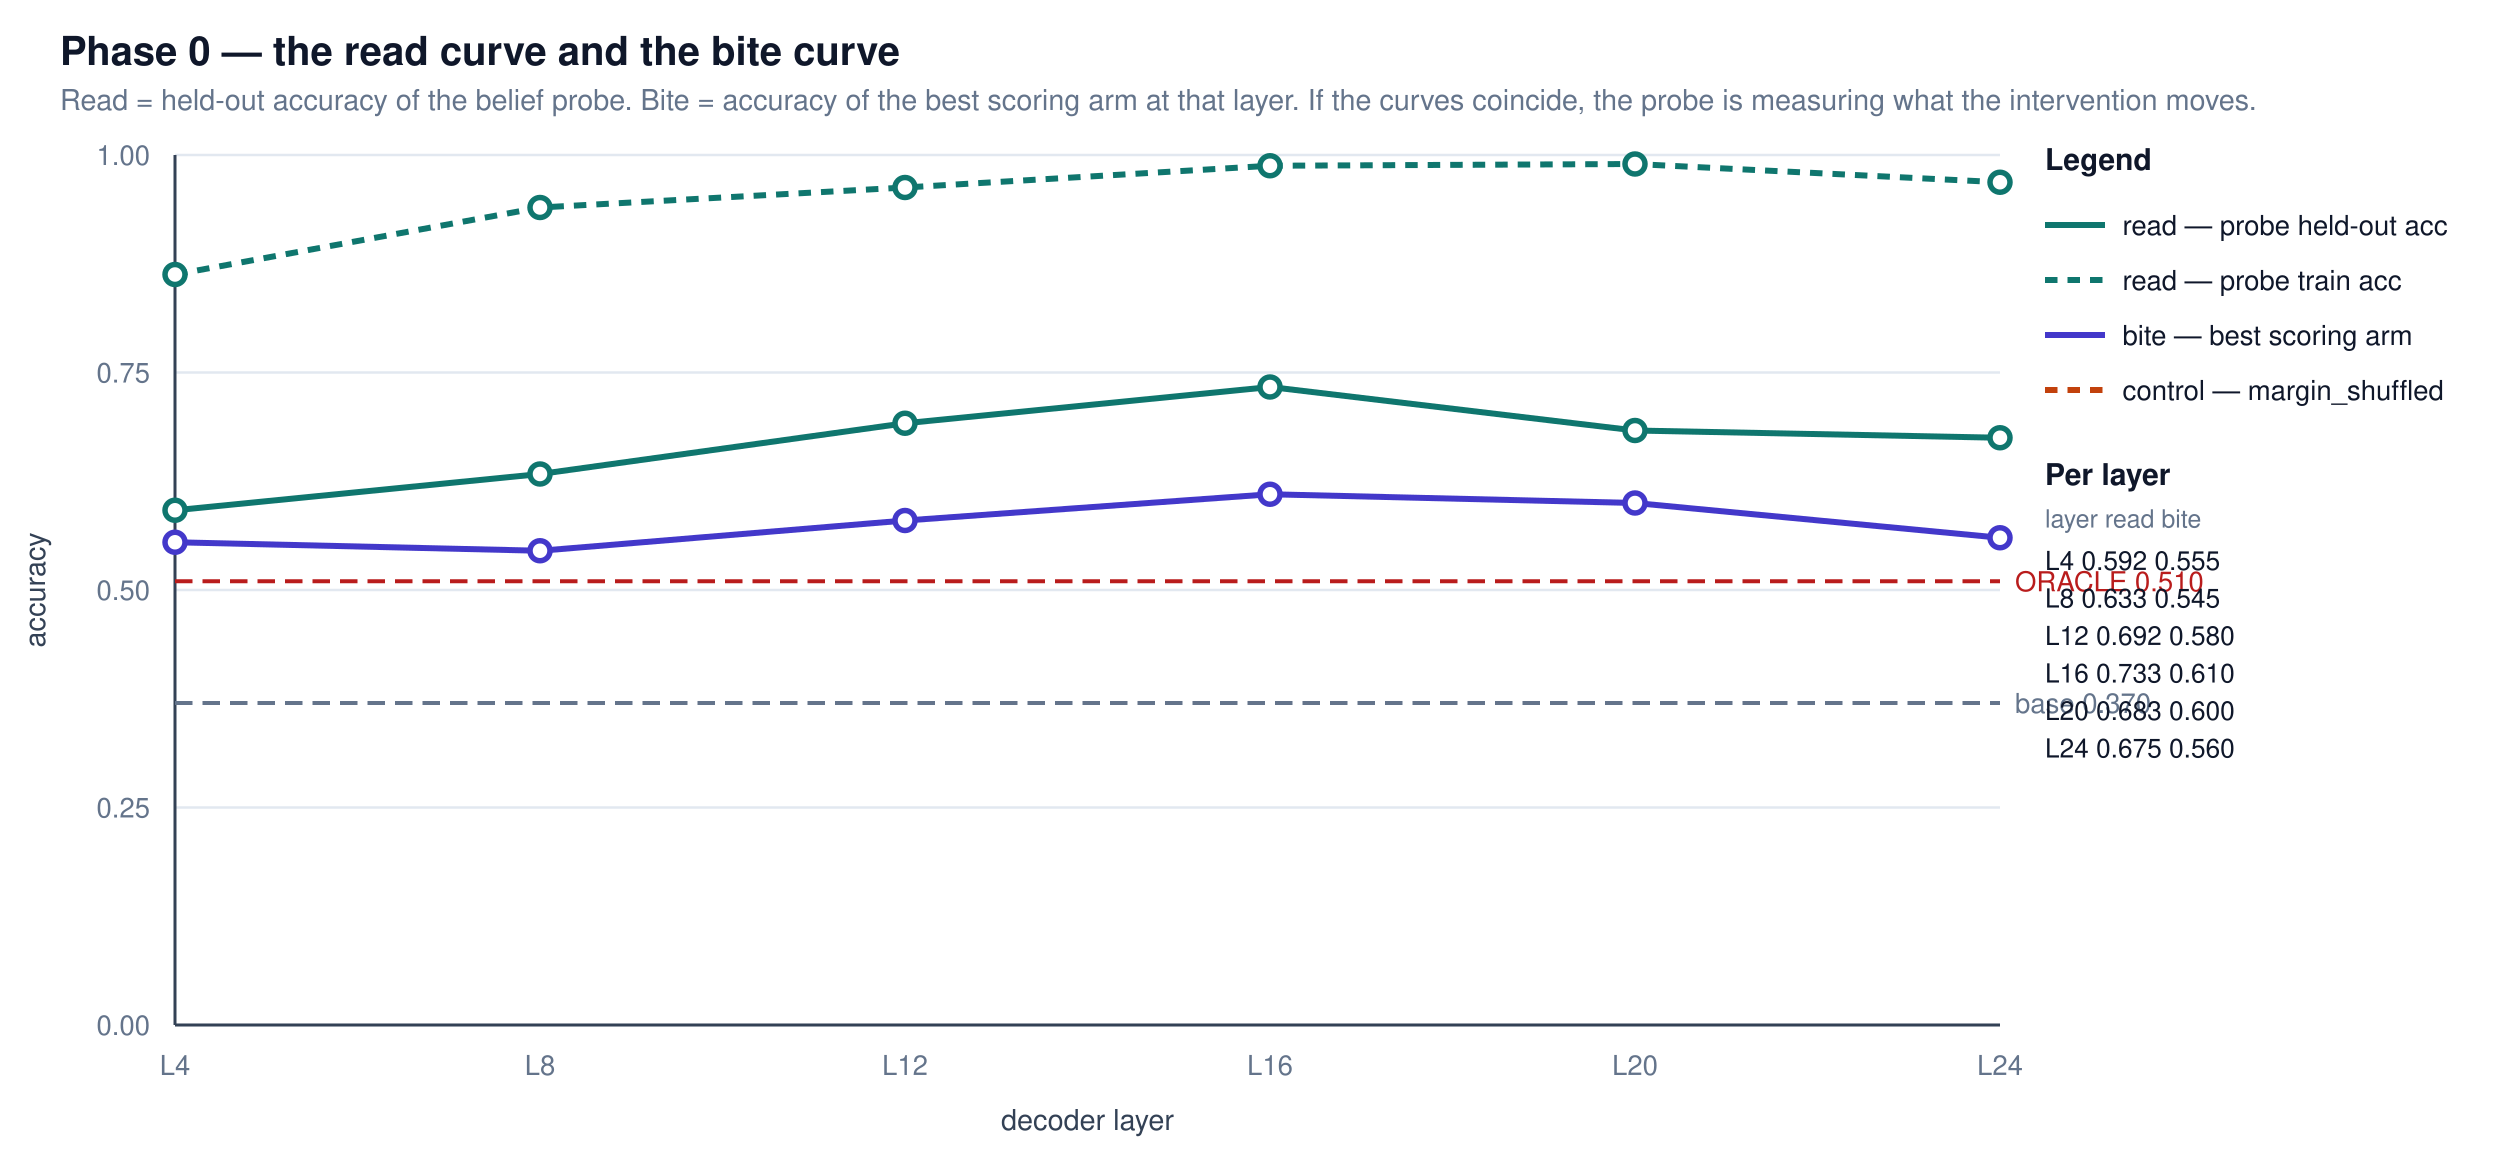
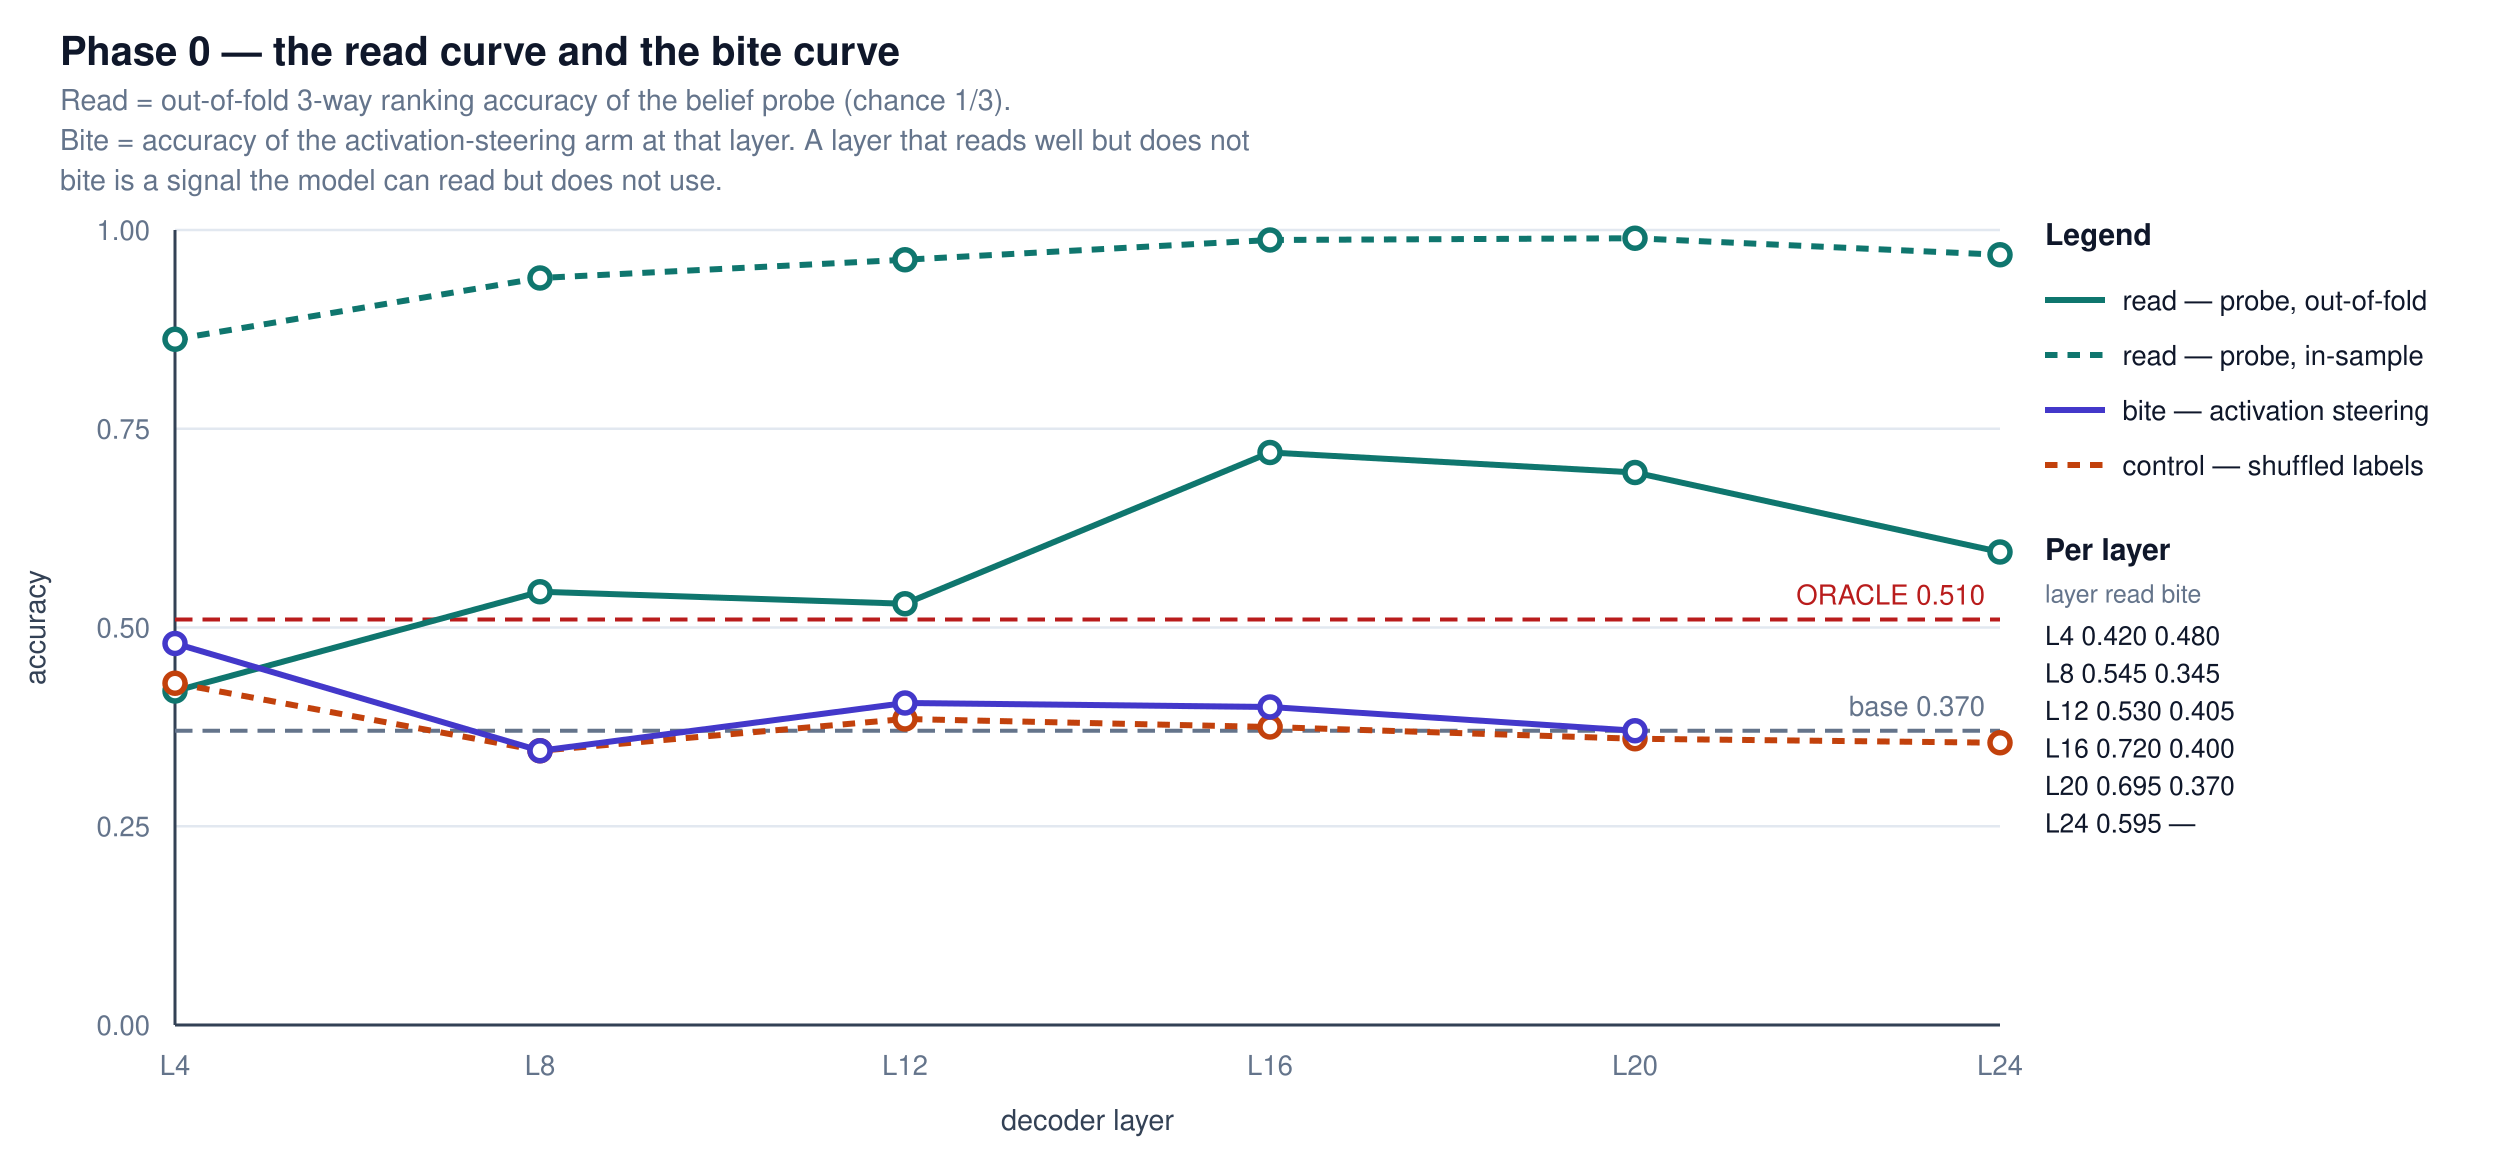
<svg xmlns="http://www.w3.org/2000/svg" viewBox="0 0 1000 470" width="1000" height="470" font-family="Helvetica,Arial,sans-serif">
  <rect width="1000" height="470" fill="#ffffff" />
  <text x="24" y="26" font-size="16" font-weight="bold" fill="#0f172a">Phase 0 — the read curve and the bite curve</text>
-   <text x="24" y="44" font-size="11.5" fill="#64748b">Read = held-out accuracy of the belief probe. Bite = accuracy of the best scoring arm at that layer. If the curves coincide, the probe is measuring what the intervention moves.</text>
+   <text x="24" y="44" font-size="11.5" fill="#64748b">Read = out-of-fold 3-way ranking accuracy of the belief probe (chance 1/3).</text>
+   <text x="24" y="60" font-size="11.5" fill="#64748b">Bite = accuracy of the activation-steering arm at that layer. A layer that reads well but does not</text>
+   <text x="24" y="76" font-size="11.5" fill="#64748b">bite is a signal the model can read but does not use.</text>
  <line x1="70" y1="410.0" x2="800" y2="410.0" stroke="#e2e8f0" stroke-width="1" />
  <text x="60" y="414.0" font-size="11" fill="#64748b" text-anchor="end">0.00</text>
-   <line x1="70" y1="323.0" x2="800" y2="323.0" stroke="#e2e8f0" stroke-width="1" />
-   <text x="60" y="327.0" font-size="11" fill="#64748b" text-anchor="end">0.25</text>
-   <line x1="70" y1="236.0" x2="800" y2="236.0" stroke="#e2e8f0" stroke-width="1" />
-   <text x="60" y="240.0" font-size="11" fill="#64748b" text-anchor="end">0.50</text>
-   <line x1="70" y1="149.0" x2="800" y2="149.0" stroke="#e2e8f0" stroke-width="1" />
-   <text x="60" y="153.0" font-size="11" fill="#64748b" text-anchor="end">0.75</text>
-   <line x1="70" y1="62.0" x2="800" y2="62.0" stroke="#e2e8f0" stroke-width="1" />
-   <text x="60" y="66.0" font-size="11" fill="#64748b" text-anchor="end">1.00</text>
-   <line x1="70" y1="62" x2="70" y2="410" stroke="#334155" stroke-width="1.2" />
+   <line x1="70" y1="330.5" x2="800" y2="330.5" stroke="#e2e8f0" stroke-width="1" />
+   <text x="60" y="334.5" font-size="11" fill="#64748b" text-anchor="end">0.25</text>
+   <line x1="70" y1="251.0" x2="800" y2="251.0" stroke="#e2e8f0" stroke-width="1" />
+   <text x="60" y="255.0" font-size="11" fill="#64748b" text-anchor="end">0.50</text>
+   <line x1="70" y1="171.5" x2="800" y2="171.5" stroke="#e2e8f0" stroke-width="1" />
+   <text x="60" y="175.5" font-size="11" fill="#64748b" text-anchor="end">0.75</text>
+   <line x1="70" y1="92.0" x2="800" y2="92.0" stroke="#e2e8f0" stroke-width="1" />
+   <text x="60" y="96.0" font-size="11" fill="#64748b" text-anchor="end">1.00</text>
+   <line x1="70" y1="92" x2="70" y2="410" stroke="#334155" stroke-width="1.2" />
  <line x1="70" y1="410" x2="800" y2="410" stroke="#334155" stroke-width="1.2" />
  <text x="70.0" y="430" font-size="11" fill="#64748b" text-anchor="middle">L4</text>
  <text x="216.0" y="430" font-size="11" fill="#64748b" text-anchor="middle">L8</text>
  <text x="362.0" y="430" font-size="11" fill="#64748b" text-anchor="middle">L12</text>
  <text x="508.0" y="430" font-size="11" fill="#64748b" text-anchor="middle">L16</text>
  <text x="654.0" y="430" font-size="11" fill="#64748b" text-anchor="middle">L20</text>
  <text x="800.0" y="430" font-size="11" fill="#64748b" text-anchor="middle">L24</text>
  <text x="435.0" y="452" font-size="11.5" fill="#334155" text-anchor="middle">decoder layer</text>
-   <text x="18" y="236.0" font-size="11.5" fill="#334155" text-anchor="middle" transform="rotate(-90 18 236.0)">accuracy</text>
-   <line x1="70" y1="281.2" x2="800" y2="281.2" stroke="#64748b" stroke-width="1.6" stroke-dasharray="7 4" />
-   <text x="806" y="285.2" font-size="11" fill="#64748b">base 0.370</text>
-   <line x1="70" y1="232.5" x2="800" y2="232.5" stroke="#b91c1c" stroke-width="1.6" stroke-dasharray="7 4" />
-   <text x="806" y="236.5" font-size="11" fill="#b91c1c">ORACLE 0.510</text>
-   <polyline points="70.0,109.8 216.0,83.0 362.0,75.0 508.0,66.3 654.0,65.6 800.0,72.9" fill="none" stroke="#0f766e" stroke-width="2.4" stroke-dasharray="5 4" />
-   <circle cx="70.0" cy="109.8" r="4" fill="#ffffff" stroke="#0f766e" stroke-width="2.2" />
-   <circle cx="216.0" cy="83.0" r="4" fill="#ffffff" stroke="#0f766e" stroke-width="2.2" />
-   <circle cx="362.0" cy="75.0" r="4" fill="#ffffff" stroke="#0f766e" stroke-width="2.2" />
-   <circle cx="508.0" cy="66.3" r="4" fill="#ffffff" stroke="#0f766e" stroke-width="2.2" />
-   <circle cx="654.0" cy="65.6" r="4" fill="#ffffff" stroke="#0f766e" stroke-width="2.2" />
-   <circle cx="800.0" cy="72.9" r="4" fill="#ffffff" stroke="#0f766e" stroke-width="2.2" />
-   <polyline points="70.0,204.1 216.0,189.6 362.0,169.3 508.0,154.8 654.0,172.2 800.0,175.1" fill="none" stroke="#0f766e" stroke-width="2.4" />
-   <circle cx="70.0" cy="204.1" r="4" fill="#ffffff" stroke="#0f766e" stroke-width="2.2" />
-   <circle cx="216.0" cy="189.6" r="4" fill="#ffffff" stroke="#0f766e" stroke-width="2.2" />
-   <circle cx="362.0" cy="169.3" r="4" fill="#ffffff" stroke="#0f766e" stroke-width="2.2" />
-   <circle cx="508.0" cy="154.8" r="4" fill="#ffffff" stroke="#0f766e" stroke-width="2.2" />
-   <circle cx="654.0" cy="172.2" r="4" fill="#ffffff" stroke="#0f766e" stroke-width="2.2" />
-   <circle cx="800.0" cy="175.1" r="4" fill="#ffffff" stroke="#0f766e" stroke-width="2.2" />
-   <polyline points="70.0,216.9 216.0,220.3 362.0,208.2 508.0,197.7 654.0,201.2 800.0,215.1" fill="none" stroke="#4338ca" stroke-width="2.4" />
-   <circle cx="70.0" cy="216.9" r="4" fill="#ffffff" stroke="#4338ca" stroke-width="2.2" />
-   <circle cx="216.0" cy="220.3" r="4" fill="#ffffff" stroke="#4338ca" stroke-width="2.2" />
-   <circle cx="362.0" cy="208.2" r="4" fill="#ffffff" stroke="#4338ca" stroke-width="2.2" />
-   <circle cx="508.0" cy="197.7" r="4" fill="#ffffff" stroke="#4338ca" stroke-width="2.2" />
-   <circle cx="654.0" cy="201.2" r="4" fill="#ffffff" stroke="#4338ca" stroke-width="2.2" />
-   <circle cx="800.0" cy="215.1" r="4" fill="#ffffff" stroke="#4338ca" stroke-width="2.2" />
-   <text x="818" y="68" font-size="12" font-weight="bold" fill="#0f172a">Legend</text>
-   <line x1="818" y1="90" x2="842" y2="90" stroke="#0f766e" stroke-width="2.4" />
-   <text x="849" y="94" font-size="11" fill="#0f172a">read — probe held-out acc</text>
-   <line x1="818" y1="112" x2="842" y2="112" stroke="#0f766e" stroke-width="2.4" stroke-dasharray="5 4" />
-   <text x="849" y="116" font-size="11" fill="#0f172a">read — probe train acc</text>
-   <line x1="818" y1="134" x2="842" y2="134" stroke="#4338ca" stroke-width="2.4" />
-   <text x="849" y="138" font-size="11" fill="#0f172a">bite — best scoring arm</text>
-   <line x1="818" y1="156" x2="842" y2="156" stroke="#c2410c" stroke-width="2.4" stroke-dasharray="5 4" />
-   <text x="849" y="160" font-size="11" fill="#0f172a">control — margin_shuffled</text>
-   <text x="818" y="194" font-size="12" font-weight="bold" fill="#0f172a">Per layer</text>
-   <text x="818" y="211" font-size="10" fill="#64748b">layer  read   bite</text>
-   <text x="818" y="228" font-size="10.5" fill="#0f172a">L4   0.592  0.555</text>
-   <text x="818" y="243" font-size="10.5" fill="#0f172a">L8   0.633  0.545</text>
-   <text x="818" y="258" font-size="10.5" fill="#0f172a">L12  0.692  0.580</text>
-   <text x="818" y="273" font-size="10.5" fill="#0f172a">L16  0.733  0.610</text>
-   <text x="818" y="288" font-size="10.5" fill="#0f172a">L20  0.683  0.600</text>
-   <text x="818" y="303" font-size="10.5" fill="#0f172a">L24  0.675  0.560</text>
+   <text x="18" y="251.0" font-size="11.5" fill="#334155" text-anchor="middle" transform="rotate(-90 18 251.0)">accuracy</text>
+   <line x1="70" y1="292.3" x2="800" y2="292.3" stroke="#64748b" stroke-width="1.6" stroke-dasharray="7 4" />
+   <text x="794" y="286.3" font-size="11" fill="#64748b" text-anchor="end">base 0.370</text>
+   <line x1="70" y1="247.8" x2="800" y2="247.8" stroke="#b91c1c" stroke-width="1.6" stroke-dasharray="7 4" />
+   <text x="794" y="241.8" font-size="11" fill="#b91c1c" text-anchor="end">ORACLE 0.510</text>
+   <polyline points="70.0,135.7 216.0,111.2 362.0,103.9 508.0,96.0 654.0,95.3 800.0,101.9" fill="none" stroke="#0f766e" stroke-width="2.4" stroke-dasharray="5 4" />
+   <circle cx="70.0" cy="135.7" r="4" fill="#ffffff" stroke="#0f766e" stroke-width="2.2" />
+   <circle cx="216.0" cy="111.2" r="4" fill="#ffffff" stroke="#0f766e" stroke-width="2.2" />
+   <circle cx="362.0" cy="103.9" r="4" fill="#ffffff" stroke="#0f766e" stroke-width="2.2" />
+   <circle cx="508.0" cy="96.0" r="4" fill="#ffffff" stroke="#0f766e" stroke-width="2.2" />
+   <circle cx="654.0" cy="95.3" r="4" fill="#ffffff" stroke="#0f766e" stroke-width="2.2" />
+   <circle cx="800.0" cy="101.9" r="4" fill="#ffffff" stroke="#0f766e" stroke-width="2.2" />
+   <polyline points="70.0,276.4 216.0,236.7 362.0,241.5 508.0,181.0 654.0,189.0 800.0,220.8" fill="none" stroke="#0f766e" stroke-width="2.4" />
+   <circle cx="70.0" cy="276.4" r="4" fill="#ffffff" stroke="#0f766e" stroke-width="2.2" />
+   <circle cx="216.0" cy="236.7" r="4" fill="#ffffff" stroke="#0f766e" stroke-width="2.2" />
+   <circle cx="362.0" cy="241.5" r="4" fill="#ffffff" stroke="#0f766e" stroke-width="2.2" />
+   <circle cx="508.0" cy="181.0" r="4" fill="#ffffff" stroke="#0f766e" stroke-width="2.2" />
+   <circle cx="654.0" cy="189.0" r="4" fill="#ffffff" stroke="#0f766e" stroke-width="2.2" />
+   <circle cx="800.0" cy="220.8" r="4" fill="#ffffff" stroke="#0f766e" stroke-width="2.2" />
+   <polyline points="70.0,273.3 216.0,300.3 362.0,287.6 508.0,290.8 654.0,295.5 800.0,297.1" fill="none" stroke="#c2410c" stroke-width="2.4" stroke-dasharray="5 4" />
+   <circle cx="70.0" cy="273.3" r="4" fill="#ffffff" stroke="#c2410c" stroke-width="2.2" />
+   <circle cx="216.0" cy="300.3" r="4" fill="#ffffff" stroke="#c2410c" stroke-width="2.2" />
+   <circle cx="362.0" cy="287.6" r="4" fill="#ffffff" stroke="#c2410c" stroke-width="2.2" />
+   <circle cx="508.0" cy="290.8" r="4" fill="#ffffff" stroke="#c2410c" stroke-width="2.2" />
+   <circle cx="654.0" cy="295.5" r="4" fill="#ffffff" stroke="#c2410c" stroke-width="2.2" />
+   <circle cx="800.0" cy="297.1" r="4" fill="#ffffff" stroke="#c2410c" stroke-width="2.2" />
+   <polyline points="70.0,257.4 216.0,300.3 362.0,281.2 508.0,282.8 654.0,292.3" fill="none" stroke="#4338ca" stroke-width="2.4" />
+   <circle cx="70.0" cy="257.4" r="4" fill="#ffffff" stroke="#4338ca" stroke-width="2.2" />
+   <circle cx="216.0" cy="300.3" r="4" fill="#ffffff" stroke="#4338ca" stroke-width="2.2" />
+   <circle cx="362.0" cy="281.2" r="4" fill="#ffffff" stroke="#4338ca" stroke-width="2.2" />
+   <circle cx="508.0" cy="282.8" r="4" fill="#ffffff" stroke="#4338ca" stroke-width="2.2" />
+   <circle cx="654.0" cy="292.3" r="4" fill="#ffffff" stroke="#4338ca" stroke-width="2.2" />
+   <text x="818" y="98" font-size="12" font-weight="bold" fill="#0f172a">Legend</text>
+   <line x1="818" y1="120" x2="842" y2="120" stroke="#0f766e" stroke-width="2.4" />
+   <text x="849" y="124" font-size="11" fill="#0f172a">read — probe, out-of-fold</text>
+   <line x1="818" y1="142" x2="842" y2="142" stroke="#0f766e" stroke-width="2.4" stroke-dasharray="5 4" />
+   <text x="849" y="146" font-size="11" fill="#0f172a">read — probe, in-sample</text>
+   <line x1="818" y1="164" x2="842" y2="164" stroke="#4338ca" stroke-width="2.4" />
+   <text x="849" y="168" font-size="11" fill="#0f172a">bite — activation steering</text>
+   <line x1="818" y1="186" x2="842" y2="186" stroke="#c2410c" stroke-width="2.4" stroke-dasharray="5 4" />
+   <text x="849" y="190" font-size="11" fill="#0f172a">control — shuffled labels</text>
+   <text x="818" y="224" font-size="12" font-weight="bold" fill="#0f172a">Per layer</text>
+   <text x="818" y="241" font-size="10" fill="#64748b">layer  read   bite</text>
+   <text x="818" y="258" font-size="10.5" fill="#0f172a">L4   0.420 0.480</text>
+   <text x="818" y="273" font-size="10.5" fill="#0f172a">L8   0.545 0.345</text>
+   <text x="818" y="288" font-size="10.5" fill="#0f172a">L12  0.530 0.405</text>
+   <text x="818" y="303" font-size="10.5" fill="#0f172a">L16  0.720 0.400</text>
+   <text x="818" y="318" font-size="10.5" fill="#0f172a">L20  0.695 0.370</text>
+   <text x="818" y="333" font-size="10.5" fill="#0f172a">L24  0.595   —</text>
</svg>
